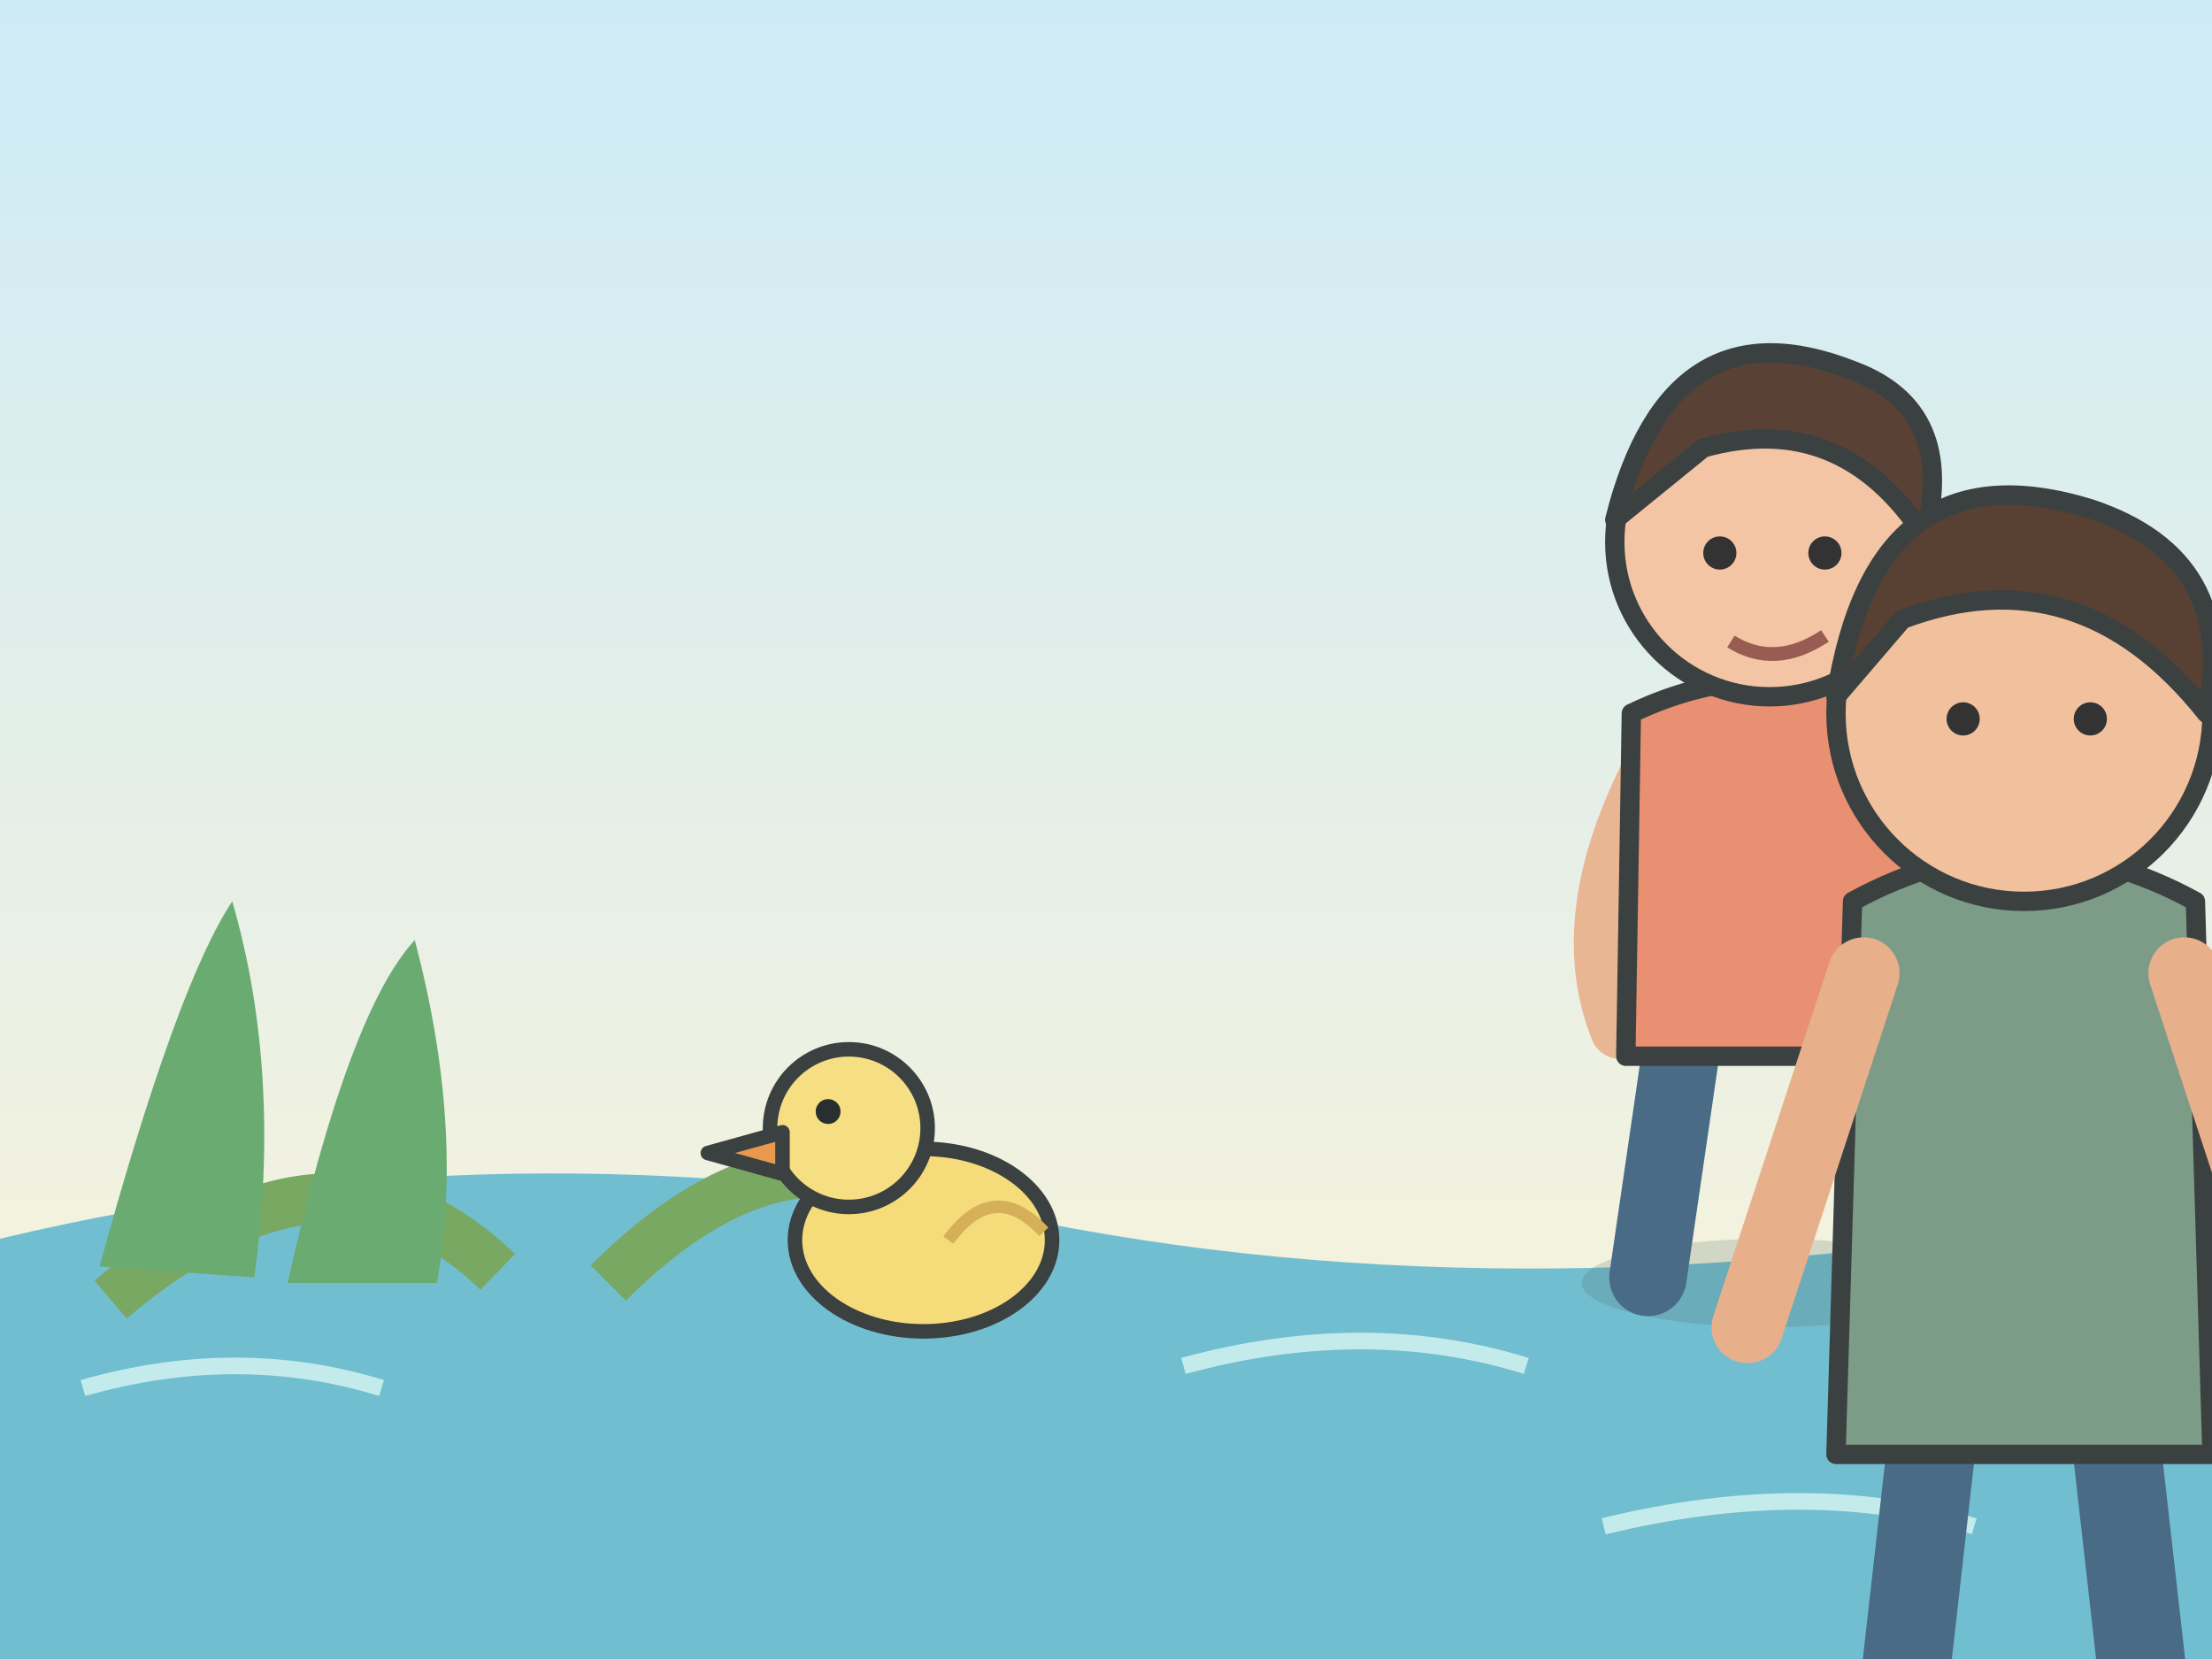
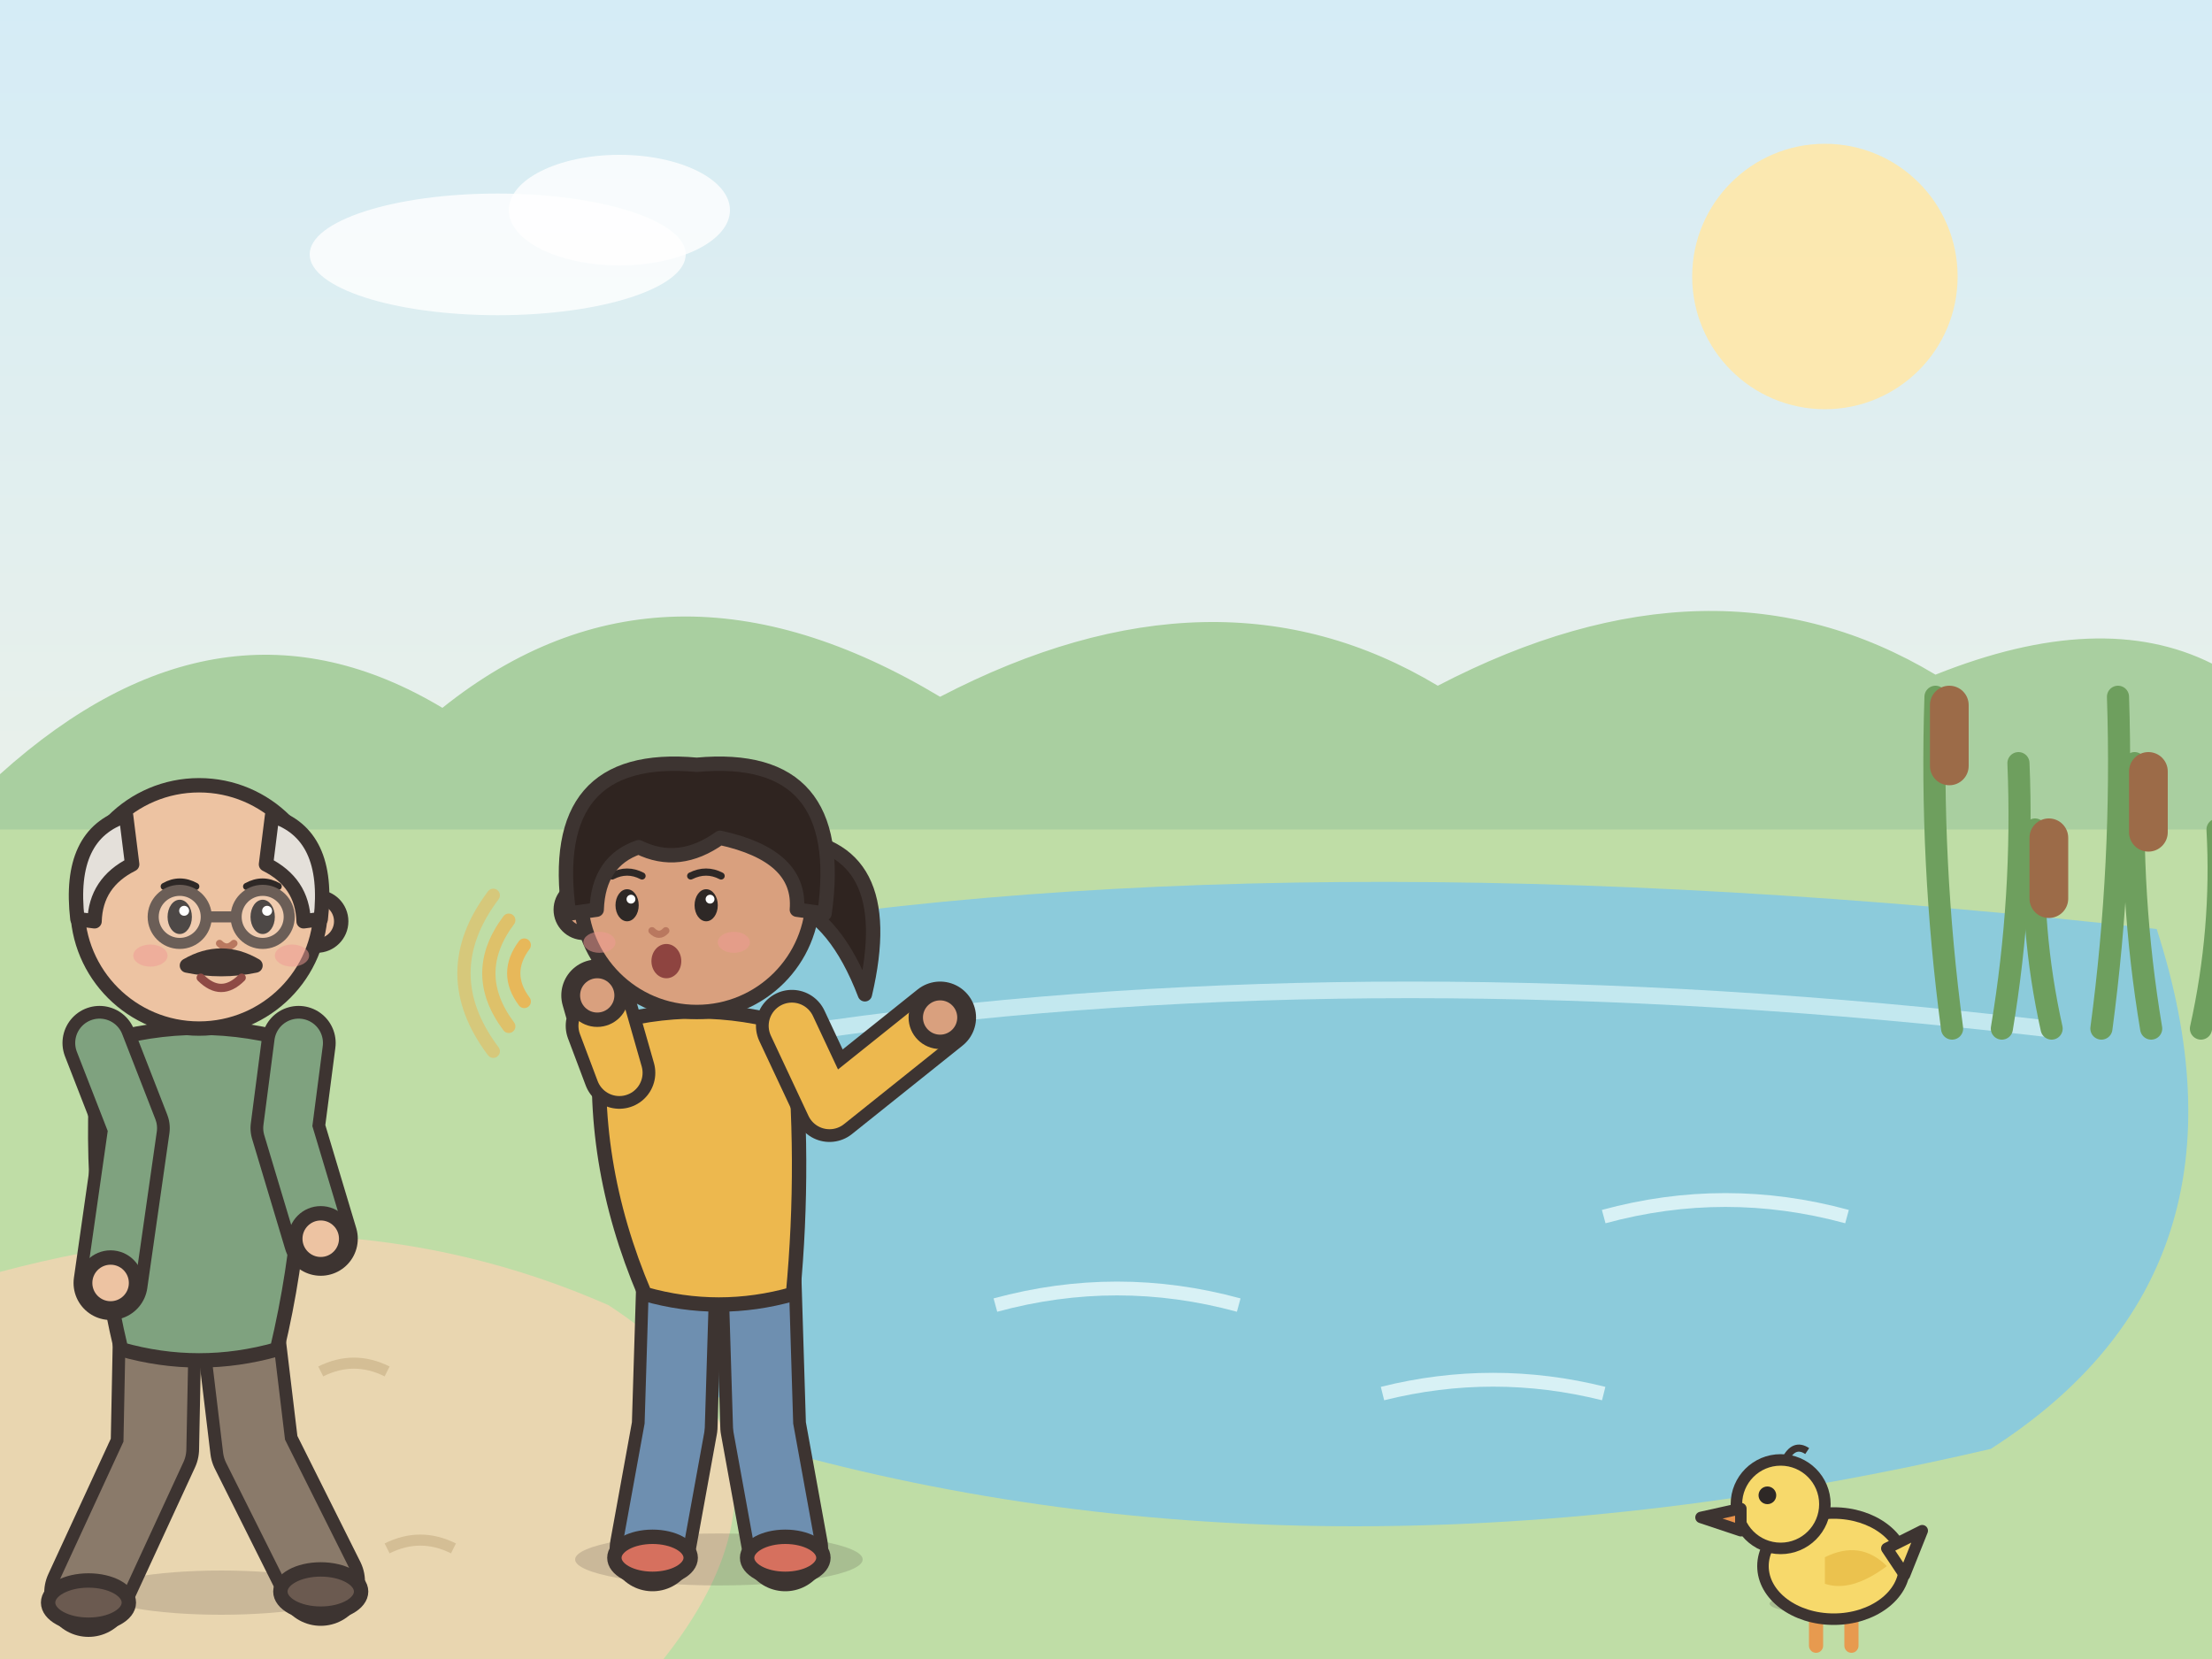
<svg xmlns="http://www.w3.org/2000/svg" viewBox="0 0 400 300" role="img" aria-labelledby="t d">
  <defs>
-     <linearGradient id="bg" x2="0" y2="1">
-       <stop stop-color="#CDEBF7" />
-       <stop offset="1" stop-color="#FFF4D7" />
-     </linearGradient>
-     <linearGradient id="cloth" x2="1" y2="1">
-       <stop stop-color="#F39B79" />
-       <stop offset="1" stop-color="#C95D55" />
-     </linearGradient>
+     <radialGradient id="glow">
+       <stop offset="0" stop-color="#FFF6C8" stop-opacity=".95" />
+       <stop offset="1" stop-color="#FFF6C8" stop-opacity="0" />
+     </radialGradient>
  </defs>
-   <rect width="400" height="300" fill="url(#bg)" />
-   <path d="M0 237 Q95 212 196 235 T400 228 V300 H0Z" fill="#A9CF91" />
-   <path d="M0 264 Q130 245 260 264 T400 250 V300 H0Z" fill="#78B47A" opacity=".55" />
-   <path d="M0 224 Q92 202 188 221 T400 216 V300 H0Z" fill="#72BED1" />
-   <g fill="none" stroke="#C4EBEB" stroke-width="3">
-     <path d="M15 251 q28 -8 54 0 M214 247 q33 -9 62 0 M290 276 q37 -9 67 0" />
+   <linearGradient id="sky" x1="0" y1="0" x2="0" y2="1">
+     <stop stop-color="#D5ECF6" />
+     <stop offset="1" stop-color="#FFF5DD" />
+   </linearGradient>
+   <rect width="400" height="300" fill="url(#sky)" />
+   <circle cx="330" cy="50" r="24" fill="#FFE8A8" opacity=".9" />
+   <ellipse cx="90" cy="46" rx="34" ry="11" fill="#FFF" opacity=".8" />
+   <ellipse cx="112" cy="38" rx="20" ry="10" fill="#FFF" opacity=".8" />
+   <path d="M0 140 Q40 104 80 128 Q120 96 170 126 Q220 100 260 124 Q310 98 350 122 Q380 110 400 120 V160 H0Z" fill="#A9CFA0" />
+   <path d="M0 150 H400 V300 H0Z" fill="#BFDDA6" />
+   <path d="M120 170 Q230 150 390 168 Q410 230 360 262 Q240 290 140 262 Q90 220 120 170Z" fill="#8CCBDB" />
+   <path d="M150 186 Q250 172 370 186" fill="none" stroke="#C9EBF2" stroke-width="3" opacity=".9" />
+   <path d="M180 236 q22 -6 44 0 M290 220 q22 -6 44 0 M250 252 q20 -5 40 0" stroke="#D8F1F5" stroke-width="2.5" fill="none" />
+   <path d="M0 230 Q60 214 110 236 Q150 262 120 300 H0Z" fill="#E9D6B0" />
+   <path d="M20 262 q6 -3 12 0 M58 248 q6 -3 12 0 M70 280 q6 -3 12 0" stroke="#D4BE95" stroke-width="2" fill="none" />
+   <path d="M353.0 186 Q349.0 156.0 350.0 126" fill="none" stroke="#6E9F5E" stroke-width="4" stroke-linecap="round" />
+   <rect x="349.0" y="124" width="7" height="18" rx="3.5" fill="#9C6B48" />
+   <path d="M362.0 186 Q366.0 162.0 365.0 138" fill="none" stroke="#6E9F5E" stroke-width="4" stroke-linecap="round" />
+   <path d="M371.0 186 Q367.0 168.0 368.0 150" fill="none" stroke="#6E9F5E" stroke-width="4" stroke-linecap="round" />
+   <rect x="367.0" y="148" width="7" height="18" rx="3.5" fill="#9C6B48" />
+   <path d="M380.0 186 Q384.0 156.0 383.0 126" fill="none" stroke="#6E9F5E" stroke-width="4" stroke-linecap="round" />
+   <path d="M389.0 186 Q385.0 162.0 386.0 138" fill="none" stroke="#6E9F5E" stroke-width="4" stroke-linecap="round" />
+   <rect x="385.0" y="136" width="7" height="18" rx="3.5" fill="#9C6B48" />
+   <path d="M398.0 186 Q402.0 168.0 401.0 150" fill="none" stroke="#6E9F5E" stroke-width="4" stroke-linecap="round" />
+   <ellipse cx="330.0" cy="290.0" rx="10.0" ry="1.8" fill="#3D3431" opacity="0.18" />
+   <g transform="translate(330 280) scale(0.8 0.8)">
+     <path d="M-2 14 V22 M6 14 V22" stroke="#E79A4F" stroke-width="3.2" stroke-linecap="round" />
+     <ellipse cx="2" cy="4" rx="16" ry="12" fill="#F7D96B" stroke="#3D3431" stroke-width="2.6" stroke-linejoin="round" stroke-linecap="round" />
+     <path d="M14 0 L22 -4 L18 6Z" fill="#F7D96B" stroke="#3D3431" stroke-width="2.6" stroke-linejoin="round" stroke-linecap="round" />
+     <path d="M0 2 Q8 -2 14 4 Q6 10 0 8Z" fill="#EBC24E" />
+     <circle cx="-10" cy="-10" r="10" fill="#F7D96B" stroke="#3D3431" stroke-width="2.6" stroke-linejoin="round" stroke-linecap="round" />
+     <circle cx="-13" cy="-12" r="2" fill="#2E2826" />
+     <path d="M-19 -9 L-28 -7 L-19 -4Z" fill="#E9944C" stroke="#3D3431" stroke-width="2.6" stroke-linejoin="round" stroke-linecap="round" />
+     <path d="M-9 -20 q2 -4 5 -2" stroke="#3D3431" stroke-width="1.6" fill="none" />
  </g>
-   <path d="M20 235 Q60 201 90 230 M110 232 Q145 197 176 223" fill="none" stroke="#79A862" stroke-width="9" />
-   <g transform="translate(167 210) scale(0.75)">
-     <ellipse cx="0" cy="19" rx="31" ry="22" fill="#F5DB79" stroke="#3A4140" stroke-width="3.5" stroke-linecap="round" stroke-linejoin="round" />
-     <circle cx="-18" cy="-8" r="19" fill="#F6DE82" stroke="#3A4140" stroke-width="3.5" stroke-linecap="round" stroke-linejoin="round" />
-     <path d="M-34 -7 L-52 -2 L-34 3Z" fill="#E9984E" stroke="#3A4140" stroke-width="3.5" stroke-linecap="round" stroke-linejoin="round" />
-     <circle cx="-23" cy="-12" r="3" fill="#292F31" />
-     <path d="M6 19 Q17 4 29 17" fill="none" stroke="#D6AF59" stroke-width="3" />
-   </g>
-   <g>
-     <ellipse cx="320" cy="232" rx="34" ry="8" fill="#4C665E" opacity=".2" />
-     <path d="M305 183 L298 231 M335 183 L343 231" stroke="#496B85" stroke-width="14" stroke-linecap="round" />
-     <path d="M299 139 Q285 166 293 186 M341 139 Q357 166 347 186" fill="none" stroke="#E9B693" stroke-width="11" stroke-linecap="round" />
-     <path d="M295 129 Q320 117 345 129 L346 191 H294Z" fill="#E89071" stroke="#3A4140" stroke-width="3.5" stroke-linecap="round" stroke-linejoin="round" />
-     <circle cx="320" cy="98" r="28" fill="#F3C5A5" stroke="#3A4140" stroke-width="3.5" stroke-linecap="round" stroke-linejoin="round" />
-     <path d="M292 94 Q302 54 335 67 Q354 74 348 97 Q333 74 308 81Z" fill="#594235" stroke="#3A4140" stroke-width="3.5" stroke-linecap="round" stroke-linejoin="round" />
-     <circle cx="311" cy="100" r="3" fill="#333" />
-     <circle cx="330" cy="100" r="3" fill="#333" />
-     <path d="M313 116 Q321 121 330 115" fill="none" stroke="#995C52" stroke-width="2.5" />
-   </g>
-   <g>
-     <path d="M350 255 L344 308 M382 255 L388 308" stroke="#496B85" stroke-width="16" stroke-linecap="round" />
-     <path d="M335 163 Q366 146 397 163 L400 263 H332Z" fill="#7D9C87" stroke="#3A4140" stroke-width="3.5" stroke-linecap="round" stroke-linejoin="round" />
-     <path d="M337 176 L316 240 M395 176 L416 240" stroke="#E7B08B" stroke-width="13" stroke-linecap="round" />
-     <circle cx="366" cy="129" r="34" fill="#F0C19C" stroke="#3A4140" stroke-width="3.5" stroke-linecap="round" stroke-linejoin="round" />
-     <path d="M332 126 Q339 80 378 92 Q405 101 399 129 Q376 100 344 112Z" fill="#584032" stroke="#3A4140" stroke-width="3.5" stroke-linecap="round" stroke-linejoin="round" />
-     <circle cx="355" cy="130" r="3" fill="#333" />
-     <circle cx="378" cy="130" r="3" fill="#333" />
-   </g>
-   <g fill="#6AAB71">
-     <path d="M18 229 q14 -51 24 -66 q9 31 4 68" />
-     <path d="M52 232 q11 -49 23 -62 q9 34 4 62" />
-   </g>
+   <ellipse cx="130.0" cy="282.0" rx="26.0" ry="4.7" fill="#3D3431" opacity="0.18" />
+   <path d="M122.8 232.0 L122.0 258.0 L118.0 280.0" fill="none" stroke="#3D3431" stroke-width="15.5" stroke-linecap="round" stroke-linejoin="round" />
+   <path d="M122.8 232.0 L122.0 258.0 L118.0 280.0" fill="none" stroke="#6E8FB0" stroke-width="10.9" stroke-linecap="round" stroke-linejoin="round" />
+   <ellipse cx="118.0" cy="281.7" rx="6.9" ry="3.8" fill="#D6705E" stroke="#3D3431" stroke-width="2.6" stroke-linejoin="round" stroke-linecap="round" />
+   <path d="M137.2 232.0 L138.0 258.0 L142.0 280.0" fill="none" stroke="#3D3431" stroke-width="15.5" stroke-linecap="round" stroke-linejoin="round" />
+   <path d="M137.2 232.0 L138.0 258.0 L142.0 280.0" fill="none" stroke="#6E8FB0" stroke-width="10.9" stroke-linecap="round" stroke-linejoin="round" />
+   <ellipse cx="142.0" cy="281.7" rx="6.9" ry="3.8" fill="#D6705E" stroke="#3D3431" stroke-width="2.6" stroke-linejoin="round" stroke-linecap="round" />
+   <path d="M108.8 185.5 Q126.0 180.3 143.2 185.5 Q145.7 209.8 143.4 234.0 Q130.0 237.8 116.6 234.0 Q106.3 209.8 108.8 185.5Z" fill="#EDB84E" stroke="#3D3431" stroke-width="2.6" stroke-linejoin="round" stroke-linecap="round" />
+   <path d="M108.8 185.5 L112.0 194.0 L108.0 180.0" fill="none" stroke="#3D3431" stroke-width="13.0" stroke-linecap="round" stroke-linejoin="round" />
+   <path d="M108.8 185.5 L112.0 194.0 L108.0 180.0" fill="none" stroke="#EDB84E" stroke-width="8.4" stroke-linecap="round" stroke-linejoin="round" />
+   <circle cx="108.0" cy="180.0" r="4.4" fill="#D9A07E" stroke="#3D3431" stroke-width="2.6" stroke-linejoin="round" stroke-linecap="round" />
+   <path d="M143.2 185.5 L150.0 200.0 L170.0 184.0" fill="none" stroke="#3D3431" stroke-width="13.0" stroke-linecap="round" stroke-linejoin="round" />
+   <path d="M143.2 185.5 L150.0 200.0 L170.0 184.0" fill="none" stroke="#EDB84E" stroke-width="8.4" stroke-linecap="round" stroke-linejoin="round" />
+   <circle cx="170.0" cy="184.0" r="4.4" fill="#D9A07E" stroke="#3D3431" stroke-width="2.6" stroke-linejoin="round" stroke-linecap="round" />
+   <path d="M141.8 151.5 Q162.8 152.6 156.4 179.8 Q151.2 166.2 142.8 163.1Z" fill="#2F2420" stroke="#3D3431" stroke-width="2.6" stroke-linejoin="round" stroke-linecap="round" />
+   <circle cx="105.6" cy="164.5" r="4.2" fill="#D9A07E" stroke="#3D3431" stroke-width="2.6" stroke-linejoin="round" stroke-linecap="round" />
+   <circle cx="126.0" cy="162.0" r="21.0" fill="#D9A07E" stroke="#3D3431" stroke-width="2.6" stroke-linejoin="round" stroke-linecap="round" />
+   <ellipse cx="113.4" cy="163.7" rx="2.1" ry="2.9" fill="#2E2826" />
+   <circle cx="114.1" cy="162.6" r="0.8" fill="#FFF" />
+   <path d="M110.7 158.4 Q113.4 157.0 116.1 158.4" fill="none" stroke="#2E2826" stroke-width="1.3" stroke-linecap="round" />
+   <ellipse cx="127.7" cy="163.7" rx="2.1" ry="2.9" fill="#2E2826" />
+   <circle cx="128.4" cy="162.6" r="0.8" fill="#FFF" />
+   <path d="M124.9 158.4 Q127.7 157.0 130.4 158.4" fill="none" stroke="#2E2826" stroke-width="1.3" stroke-linecap="round" />
+   <path d="M117.9 168.3 Q119.2 169.6 120.4 168.3" fill="none" stroke="#B9785F" stroke-width="1.3" stroke-linecap="round" />
+   <ellipse cx="108.4" cy="170.4" rx="2.9" ry="1.9" fill="#F09A93" opacity=".5" />
+   <ellipse cx="132.7" cy="170.4" rx="2.9" ry="1.9" fill="#F09A93" opacity=".5" />
+   <ellipse cx="120.5" cy="173.8" rx="2.7" ry="3.1" fill="#8E4440" />
+   <path d="M102.9 165.2 Q98.7 135.8 126.0 138.3 Q153.3 135.8 149.1 165.2 L144.1 164.5 Q144.9 154.7 130.2 151.5 Q122.8 156.8 115.5 153.2 Q108.2 155.7 107.9 164.5Z" fill="#2F2420" stroke="#3D3431" stroke-width="2.6" stroke-linejoin="round" stroke-linecap="round" />
+   <path d="M94.8 170.9 Q91.0 176.0 94.8 181.1" fill="none" stroke="#E7B85A" stroke-width="2.4" stroke-linecap="round" opacity="1.00" />
+   <path d="M92.0 166.4 Q84.8 176.0 92.0 185.6" fill="none" stroke="#E7B85A" stroke-width="2.4" stroke-linecap="round" opacity="0.78" />
+   <path d="M89.2 161.9 Q78.6 176.0 89.2 190.1" fill="none" stroke="#E7B85A" stroke-width="2.4" stroke-linecap="round" opacity="0.56" />
+   <ellipse cx="40.0" cy="288.0" rx="22.0" ry="4.0" fill="#3D3431" opacity="0.18" />
+   <path d="M28.4 242.0 L28.0 262.0 L16.0 288.0" fill="none" stroke="#3D3431" stroke-width="16.0" stroke-linecap="round" stroke-linejoin="round" />
+   <path d="M28.4 242.0 L28.0 262.0 L16.0 288.0" fill="none" stroke="#8A7A6A" stroke-width="11.4" stroke-linecap="round" stroke-linejoin="round" />
+   <ellipse cx="16.0" cy="289.8" rx="7.3" ry="4.0" fill="#6B5A50" stroke="#3D3431" stroke-width="2.6" stroke-linejoin="round" stroke-linecap="round" />
+   <path d="M43.6 242.0 L46.0 262.0 L58.0 286.0" fill="none" stroke="#3D3431" stroke-width="16.0" stroke-linecap="round" stroke-linejoin="round" />
+   <path d="M43.6 242.0 L46.0 262.0 L58.0 286.0" fill="none" stroke="#8A7A6A" stroke-width="11.4" stroke-linecap="round" stroke-linejoin="round" />
+   <ellipse cx="58.0" cy="287.8" rx="7.3" ry="4.0" fill="#6B5A50" stroke="#3D3431" stroke-width="2.6" stroke-linejoin="round" stroke-linecap="round" />
+   <path d="M18.0 188.6 Q36.0 183.1 54.0 188.6 Q56.7 216.3 50.1 244.0 Q36.0 248.0 21.9 244.0 Q15.3 216.3 18.0 188.6Z" fill="#7FA27F" stroke="#3D3431" stroke-width="2.6" stroke-linejoin="round" stroke-linecap="round" />
+   <path d="M18.0 188.6 L24.0 204.0 L20.0 232.0" fill="none" stroke="#3D3431" stroke-width="13.4" stroke-linecap="round" stroke-linejoin="round" />
+   <path d="M18.0 188.6 L24.0 204.0 L20.0 232.0" fill="none" stroke="#7FA27F" stroke-width="8.8" stroke-linecap="round" stroke-linejoin="round" />
+   <circle cx="20.0" cy="232.0" r="4.6" fill="#EDC3A2" stroke="#3D3431" stroke-width="2.6" stroke-linejoin="round" stroke-linecap="round" />
+   <path d="M54.0 188.6 L52.0 204.0 L58.0 224.0" fill="none" stroke="#3D3431" stroke-width="13.4" stroke-linecap="round" stroke-linejoin="round" />
+   <path d="M54.0 188.6 L52.0 204.0 L58.0 224.0" fill="none" stroke="#7FA27F" stroke-width="8.8" stroke-linecap="round" stroke-linejoin="round" />
+   <circle cx="58.0" cy="224.0" r="4.6" fill="#EDC3A2" stroke="#3D3431" stroke-width="2.6" stroke-linejoin="round" stroke-linecap="round" />
+   <circle cx="57.3" cy="166.6" r="4.4" fill="#EDC3A2" stroke="#3D3431" stroke-width="2.6" stroke-linejoin="round" stroke-linecap="round" />
+   <circle cx="36.0" cy="164.0" r="22.0" fill="#EDC3A2" stroke="#3D3431" stroke-width="2.6" stroke-linejoin="round" stroke-linecap="round" />
+   <ellipse cx="32.5" cy="165.8" rx="2.2" ry="3.1" fill="#2E2826" />
+   <circle cx="33.3" cy="164.7" r="0.9" fill="#FFF" />
+   <path d="M29.7 160.3 Q32.5 158.7 35.4 160.3" fill="none" stroke="#2E2826" stroke-width="1.3" stroke-linecap="round" />
+   <ellipse cx="47.5" cy="165.8" rx="2.2" ry="3.1" fill="#2E2826" />
+   <circle cx="48.3" cy="164.7" r="0.9" fill="#FFF" />
+   <path d="M44.6 160.3 Q47.5 158.7 50.3 160.3" fill="none" stroke="#2E2826" stroke-width="1.3" stroke-linecap="round" />
+   <path d="M39.7 170.6 Q41.0 171.9 42.3 170.6" fill="none" stroke="#B9785F" stroke-width="1.3" stroke-linecap="round" />
+   <ellipse cx="27.2" cy="172.8" rx="3.1" ry="2.0" fill="#F09A93" opacity=".5" />
+   <ellipse cx="52.8" cy="172.8" rx="3.1" ry="2.0" fill="#F09A93" opacity=".5" />
+   <path d="M33.8 174.6 Q40.0 171.0 46.2 174.6 Q40.0 175.9 33.8 174.6Z" fill="#D9D4CE" stroke="#3D3431" stroke-width="2.6" stroke-linejoin="round" stroke-linecap="round" />
+   <path d="M36.3 176.8 Q40.0 180.5 43.7 176.8" fill="none" stroke="#8E4A45" stroke-width="1.5" stroke-linecap="round" />
+   <circle cx="32.5" cy="165.8" r="4.8" fill="#FFFFFF" fill-opacity=".15" stroke="#6B5E57" stroke-width="2" />
+   <circle cx="47.5" cy="165.8" r="4.8" fill="#FFFFFF" fill-opacity=".15" stroke="#6B5E57" stroke-width="2" />
+   <path d="M37.4 165.8 L42.6 165.8" stroke="#6B5E57" stroke-width="2" />
+   <path d="M14.0 166.2 Q12.2 150.8 22.8 147.5 L23.9 156.3 Q17.3 159.6 17.1 166.6Z" fill="#E4E0DA" stroke="#3D3431" stroke-width="2.6" stroke-linejoin="round" stroke-linecap="round" />
+   <path d="M58.0 166.2 Q59.8 150.8 49.2 147.5 L48.1 156.3 Q54.7 159.6 54.9 166.6Z" fill="#E4E0DA" stroke="#3D3431" stroke-width="2.6" stroke-linejoin="round" stroke-linecap="round" />
</svg>
